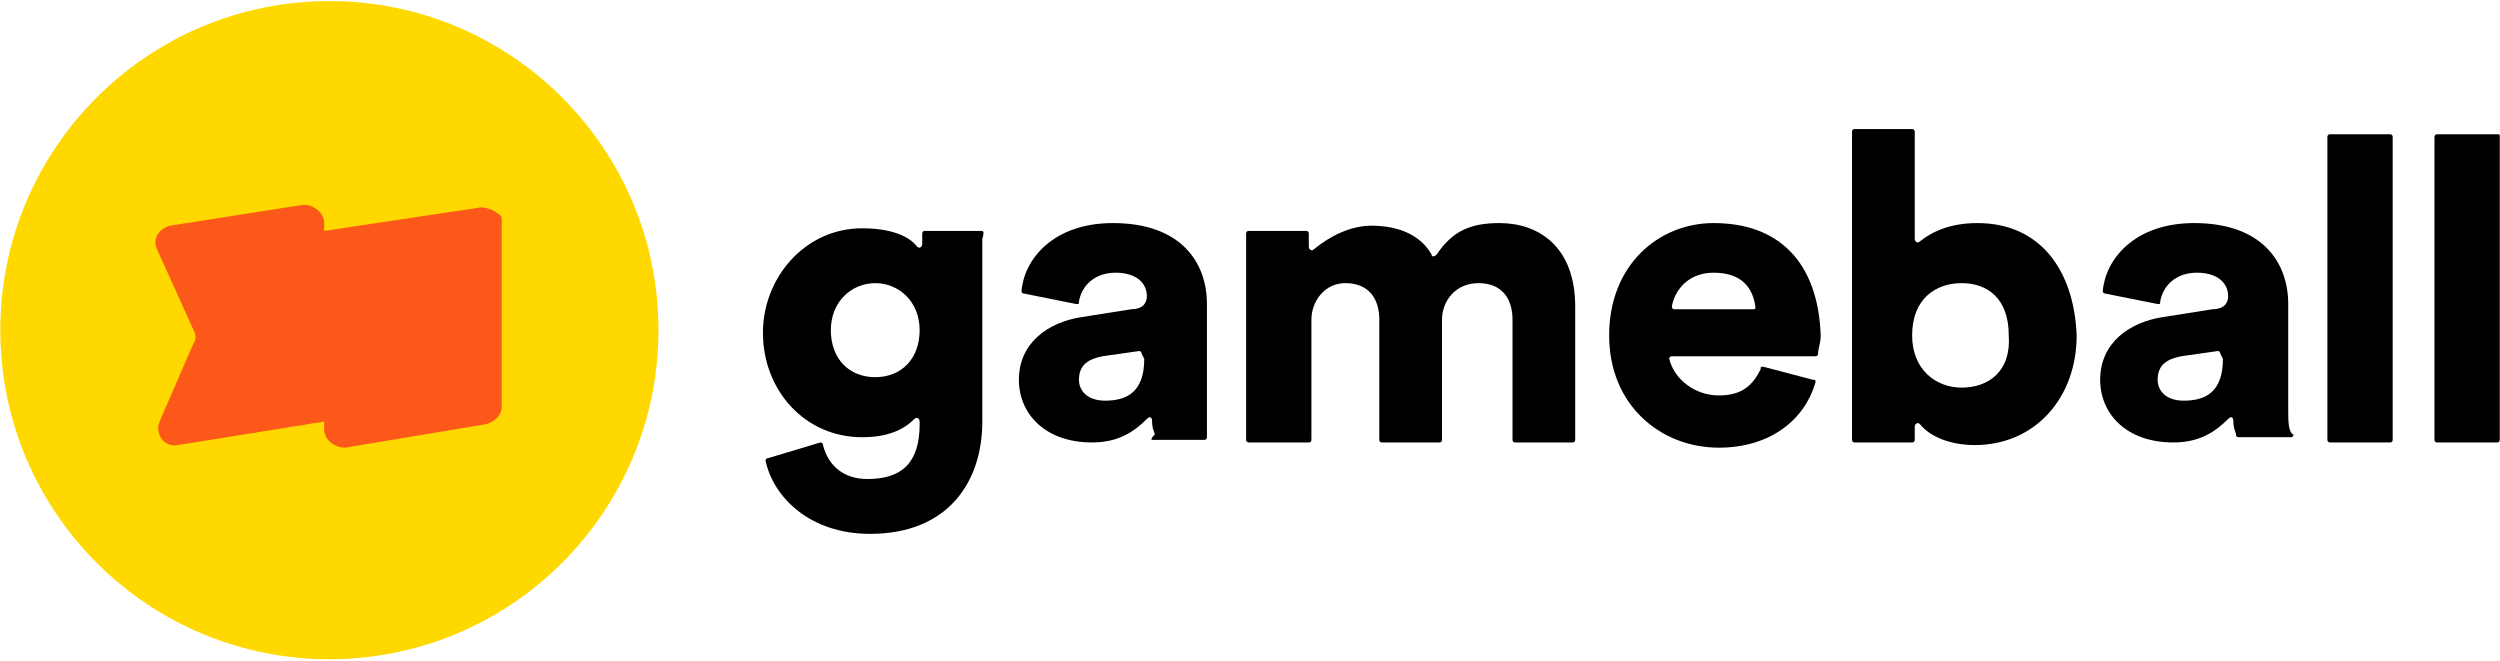
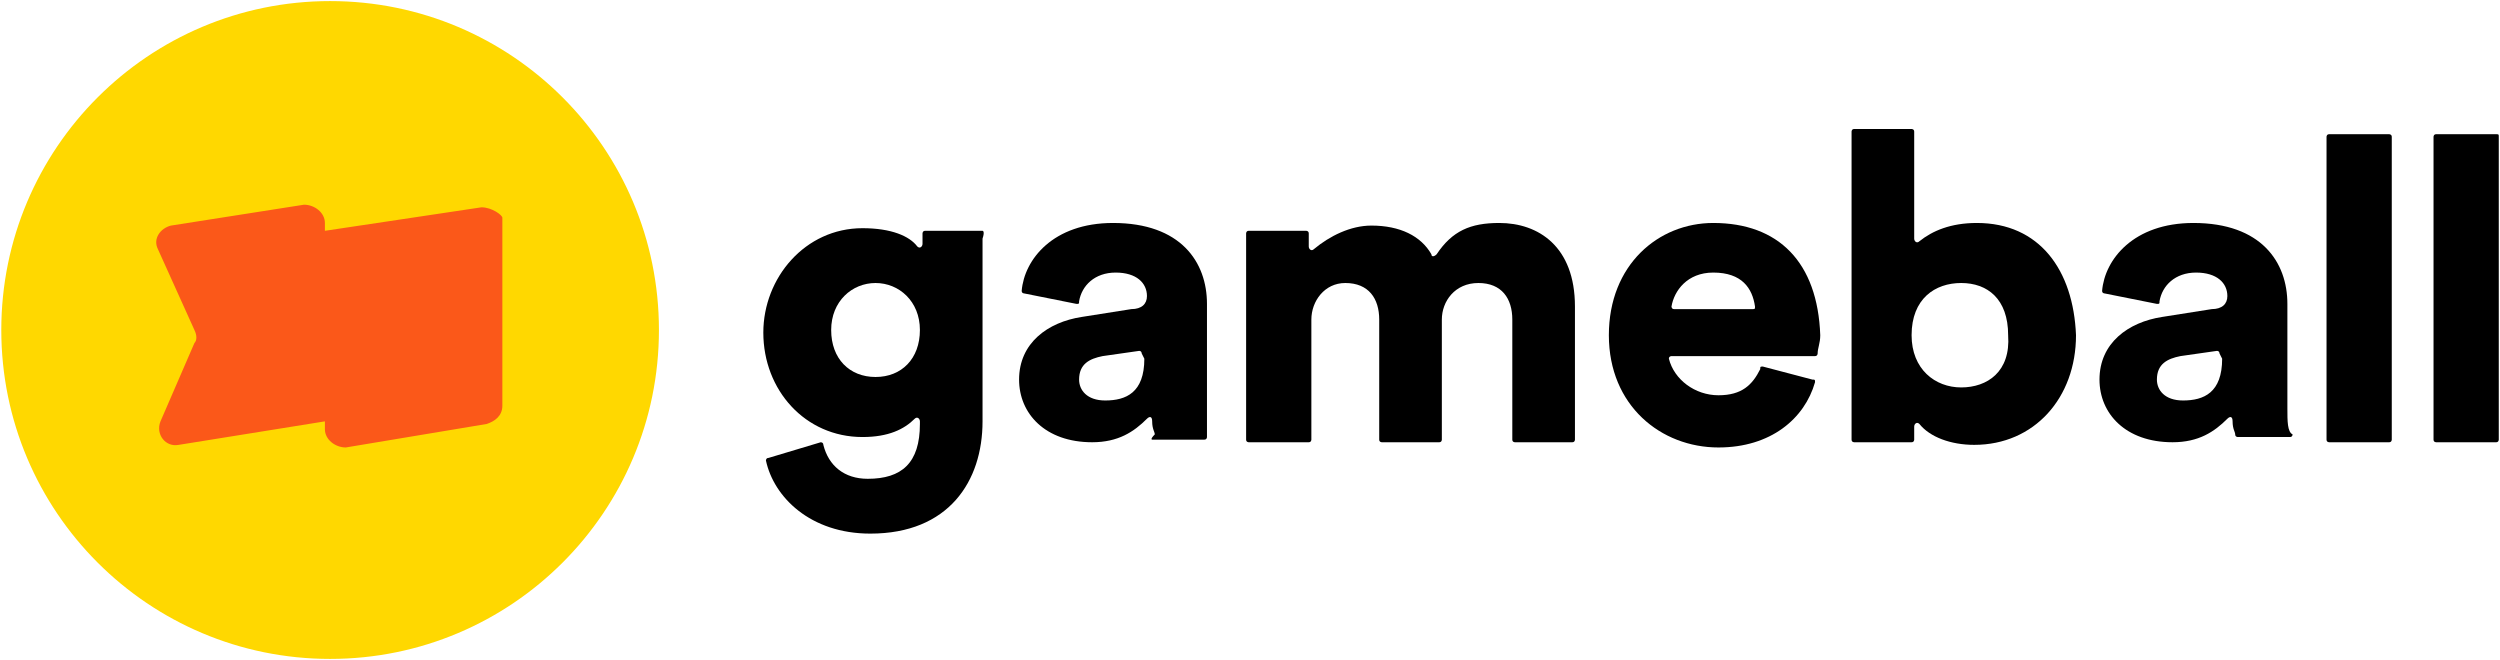
- <svg xmlns="http://www.w3.org/2000/svg" width="1965" height="519" viewBox="0 0 1965 519" fill="none">
-   <path d="M258.894 518.147C401.748 518.147 517.554 402.347 517.554 259.5C517.554 116.653 401.748 0.853 258.894 0.853C116.04 0.853 0.233 116.653 0.233 259.5C0.233 402.347 116.04 518.147 258.894 518.147Z" fill="#FFD800" />
-   <path d="M772.108 181.495H726.945C724.892 181.495 724.892 183.548 724.892 183.548V191.759C724.892 193.812 722.84 195.864 720.787 193.812C714.628 185.601 700.258 179.442 677.677 179.442C632.514 179.442 599.668 218.445 599.668 261.552C599.668 306.713 632.514 343.663 677.677 343.663C698.205 343.663 710.522 337.504 718.734 329.293C720.787 327.241 722.84 329.293 722.84 331.346V333.399C722.84 364.19 708.47 376.507 681.782 376.507C663.307 376.507 650.99 366.243 646.884 349.821C646.884 347.768 644.831 347.768 644.831 347.768L603.774 360.085C601.721 360.085 601.721 362.137 601.721 362.137C607.879 390.876 636.619 419.614 683.835 419.614C745.421 419.614 772.108 378.559 772.108 331.346V187.653C774.161 181.495 772.108 181.495 772.108 181.495ZM687.941 296.449C667.412 296.449 653.042 282.08 653.042 259.5C653.042 236.919 669.465 222.55 687.941 222.55C706.417 222.55 722.84 236.919 722.84 259.5C722.84 282.08 708.47 296.449 687.941 296.449Z" fill="black" />
-   <path d="M948.654 321.082V238.972C948.654 206.128 928.126 175.337 874.752 175.337C827.536 175.337 804.954 204.075 802.901 228.708C802.901 230.761 804.954 230.761 804.954 230.761L846.011 238.972C848.064 238.972 848.064 238.972 848.064 236.919C850.117 224.603 860.382 214.339 876.804 214.339C893.227 214.339 901.439 222.55 901.439 232.814C901.439 238.972 897.333 243.078 889.122 243.078L850.117 249.236C823.43 253.341 800.849 269.764 800.849 298.502C800.849 325.188 821.377 347.768 858.329 347.768C878.857 347.768 891.174 339.557 901.439 329.293C903.492 327.241 905.544 327.241 905.544 331.346C905.544 337.504 907.597 339.557 907.597 341.61C903.492 345.715 905.544 345.715 905.544 345.715H946.602C948.654 345.715 948.654 343.663 948.654 343.663C948.654 339.557 948.654 331.346 948.654 321.082ZM899.386 282.08C899.386 308.766 885.016 314.924 868.593 314.924C854.223 314.924 848.064 306.713 848.064 298.502C848.064 286.186 856.276 282.08 866.54 280.027L895.28 275.922C897.333 275.922 897.333 277.975 897.333 277.975L899.386 282.08Z" fill="black" />
-   <path d="M1178.57 175.337C1155.99 175.337 1141.62 181.495 1129.31 199.97C1127.25 202.023 1125.2 202.023 1125.2 199.97C1116.99 185.601 1100.57 177.39 1077.98 177.39C1061.56 177.39 1045.14 185.601 1032.82 195.864C1030.77 197.917 1028.72 195.864 1028.72 193.812V183.548C1028.72 181.495 1026.66 181.495 1026.66 181.495H981.5C979.447 181.495 979.447 183.548 979.447 183.548V345.715C979.447 347.768 981.5 347.768 981.5 347.768H1028.72C1030.77 347.768 1030.77 345.715 1030.77 345.715V251.289C1030.77 236.919 1041.03 222.55 1057.46 222.55C1075.93 222.55 1084.14 234.867 1084.14 251.289V345.715C1084.14 347.768 1086.2 347.768 1086.2 347.768H1131.36C1133.41 347.768 1133.41 345.715 1133.41 345.715V251.289C1133.41 236.919 1143.68 222.55 1162.15 222.55C1180.63 222.55 1188.84 234.867 1188.84 251.289V345.715C1188.84 347.768 1190.89 347.768 1190.89 347.768H1236.05C1238.11 347.768 1238.11 345.715 1238.11 345.715V241.025C1238.11 193.812 1209.37 175.337 1178.57 175.337Z" fill="black" />
-   <path d="M1346.91 175.337C1303.8 175.337 1264.79 208.181 1264.79 263.605C1264.79 319.03 1305.85 351.874 1351.01 351.874C1392.07 351.874 1418.76 329.293 1426.97 300.555C1426.97 298.502 1426.97 298.502 1424.92 298.502L1385.91 288.238C1383.86 288.238 1383.86 288.238 1383.86 290.291C1377.7 302.608 1369.49 310.819 1351.01 310.819C1332.54 310.819 1316.12 298.502 1312.01 282.08C1312.01 280.027 1314.06 280.027 1314.06 280.027H1426.97C1429.02 280.027 1429.02 277.975 1429.02 277.975C1429.02 273.869 1431.08 269.764 1431.08 263.605C1429.02 206.128 1398.23 175.337 1346.91 175.337ZM1377.7 243.078H1316.12C1314.06 243.078 1314.06 241.025 1314.06 241.025C1316.12 228.708 1326.38 214.339 1346.91 214.339C1369.49 214.339 1377.7 226.656 1379.75 241.025C1379.75 243.078 1379.75 243.078 1377.7 243.078Z" fill="black" />
-   <path d="M1554.25 175.337C1533.72 175.337 1519.35 181.495 1509.08 189.706C1507.03 191.759 1504.98 189.706 1504.98 187.654V103.491C1504.98 101.438 1502.93 101.438 1502.93 101.438H1457.76C1455.71 101.438 1455.71 103.491 1455.71 103.491V345.715C1455.71 347.768 1457.76 347.768 1457.76 347.768H1502.93C1504.98 347.768 1504.98 345.715 1504.98 345.715V335.452C1504.98 333.399 1507.03 331.346 1509.08 333.399C1517.3 343.663 1533.72 349.821 1552.19 349.821C1599.41 349.821 1632.26 312.871 1632.26 263.605C1630.2 212.287 1603.52 175.337 1554.25 175.337ZM1541.93 304.66C1521.4 304.66 1502.93 290.291 1502.93 263.605C1502.93 234.867 1521.4 222.55 1541.93 222.55C1562.46 222.55 1578.88 234.867 1578.88 263.605C1580.93 292.344 1562.46 304.66 1541.93 304.66Z" fill="black" />
-   <path d="M1798.54 321.082V238.972C1798.54 206.128 1778.01 175.337 1724.64 175.337C1677.42 175.337 1654.84 204.075 1652.79 228.708C1652.79 230.761 1654.84 230.761 1654.84 230.761L1695.9 238.972C1697.95 238.972 1697.95 238.972 1697.95 236.919C1700 224.603 1710.27 214.339 1726.69 214.339C1743.11 214.339 1751.32 222.55 1751.32 232.814C1751.32 238.972 1747.22 243.078 1739.01 243.078L1700 249.236C1673.31 253.341 1650.73 269.764 1650.73 298.502C1650.73 325.188 1671.26 347.768 1708.21 347.768C1728.74 347.768 1741.06 339.557 1751.32 329.293C1753.38 327.241 1755.43 327.241 1755.43 331.346C1755.43 337.504 1757.48 339.557 1757.48 341.61C1757.48 343.663 1759.53 343.663 1759.53 343.663H1800.59C1802.64 343.663 1802.64 341.61 1802.64 341.61C1798.54 339.557 1798.54 331.346 1798.54 321.082ZM1747.22 282.08C1747.22 308.766 1732.85 314.924 1716.42 314.924C1702.05 314.924 1695.9 306.713 1695.9 298.502C1695.9 286.186 1704.11 282.08 1714.37 280.027L1743.11 275.922C1745.16 275.922 1745.16 277.975 1745.16 277.975L1747.22 282.08Z" fill="black" />
-   <path d="M1878.6 105.543H1831.38C1829.33 105.543 1829.33 107.596 1829.33 107.596V345.715C1829.33 347.768 1831.38 347.768 1831.38 347.768H1878.6C1880.65 347.768 1880.65 345.715 1880.65 345.715V107.596C1880.65 105.543 1878.6 105.543 1878.6 105.543Z" fill="black" />
-   <path d="M1962.77 105.543H1915.55C1913.5 105.543 1913.5 107.596 1913.5 107.596V345.715C1913.5 347.768 1915.55 347.768 1915.55 347.768H1962.77C1964.82 347.768 1964.82 345.715 1964.82 345.715V107.596C1964.82 105.543 1964.82 105.543 1962.77 105.543Z" fill="black" />
-   <path d="M377.959 163.021L254.788 181.495V175.337C254.788 167.126 246.576 160.968 238.365 160.968L133.669 177.39C125.457 179.443 119.299 187.654 123.405 195.865L152.145 259.5C154.197 263.605 154.197 267.711 152.145 269.764L125.457 331.346C121.352 341.61 129.563 351.874 139.827 349.821L254.788 331.346V337.505C254.788 345.715 262.999 351.874 271.21 351.874L382.065 333.399C388.223 331.346 394.382 327.241 394.382 319.03V171.232C394.382 169.179 386.171 163.021 377.959 163.021Z" fill="#FB5819" />
+ <svg xmlns="http://www.w3.org/2000/svg" width="2500px" height="660px" viewBox="0 0 2498 660" version="1.1">
+   <g id="surface1">
+     <path style=" stroke:none;fill-rule:nonzero;fill:rgb(100%,84.706%,0%);fill-opacity:1;" d="M 329.117 658.914 C 510.723 658.914 657.938 511.656 657.938 330 C 657.938 148.344 510.723 1.086 329.117 1.086 C 147.516 1.086 0.297 148.344 0.297 330 C 0.297 511.656 147.516 658.914 329.117 658.914 Z M 329.117 658.914 " />
+     <path style=" stroke:none;fill-rule:nonzero;fill:rgb(0%,0%,0%);fill-opacity:1;" d="M 981.539 230.805 L 924.125 230.805 C 921.516 230.805 921.516 233.414 921.516 233.414 L 921.516 243.855 C 921.516 246.465 918.906 249.074 916.297 246.465 C 908.469 236.023 890.199 228.191 861.496 228.191 C 804.082 228.191 762.324 277.793 762.324 332.609 C 762.324 390.039 804.082 437.027 861.496 437.027 C 887.59 437.027 903.25 429.195 913.688 418.754 C 916.297 416.145 918.906 418.754 918.906 421.363 L 918.906 423.977 C 918.906 463.133 900.641 478.797 866.715 478.797 C 843.227 478.797 827.57 465.742 822.348 444.859 C 822.348 442.25 819.738 442.25 819.738 442.25 L 767.547 457.91 C 764.938 457.91 764.938 460.52 764.938 460.52 C 772.766 497.066 809.301 533.613 869.324 533.613 C 947.613 533.613 981.539 481.406 981.539 421.363 L 981.539 238.633 C 984.148 230.805 981.539 230.805 981.539 230.805 Z M 874.543 376.988 C 848.445 376.988 830.176 358.715 830.176 330 C 830.176 301.285 851.055 283.012 874.543 283.012 C 898.031 283.012 918.906 301.285 918.906 330 C 918.906 358.715 900.641 376.988 874.543 376.988 Z M 874.543 376.988 " />
+     <path style=" stroke:none;fill-rule:nonzero;fill:rgb(0%,0%,0%);fill-opacity:1;" d="M 1205.973 408.312 L 1205.973 303.895 C 1205.973 262.129 1179.879 222.973 1112.027 222.973 C 1052.004 222.973 1023.297 259.516 1020.684 290.844 C 1020.684 293.453 1023.297 293.453 1023.297 293.453 L 1075.488 303.895 C 1078.098 303.895 1078.098 303.895 1078.098 301.285 C 1080.707 285.621 1093.758 272.57 1114.633 272.57 C 1135.512 272.57 1145.953 283.012 1145.953 296.062 C 1145.953 303.895 1140.73 309.117 1130.293 309.117 L 1080.707 316.949 C 1046.781 322.168 1018.078 343.051 1018.078 379.598 C 1018.078 413.535 1044.172 442.25 1091.148 442.25 C 1117.246 442.25 1132.902 431.805 1145.953 418.754 C 1148.562 416.145 1151.172 416.145 1151.172 421.363 C 1151.172 429.195 1153.781 431.805 1153.781 434.418 C 1148.562 439.637 1151.172 439.637 1151.172 439.637 L 1203.363 439.637 C 1205.973 439.637 1205.973 437.027 1205.973 437.027 C 1205.973 431.805 1205.973 421.363 1205.973 408.312 Z M 1143.34 358.715 C 1143.34 392.652 1125.074 400.48 1104.195 400.48 C 1085.93 400.48 1078.098 390.039 1078.098 379.598 C 1078.098 363.938 1088.539 358.715 1101.586 356.105 L 1138.121 350.883 C 1140.73 350.883 1140.73 353.496 1140.73 353.496 Z M 1143.34 358.715 " />
+     <path style=" stroke:none;fill-rule:nonzero;fill:rgb(0%,0%,0%);fill-opacity:1;" d="M 1498.254 222.973 C 1469.547 222.973 1451.281 230.805 1435.633 254.297 C 1433.012 256.906 1430.406 256.906 1430.406 254.297 C 1419.969 236.023 1399.098 225.582 1370.379 225.582 C 1349.504 225.582 1328.633 236.023 1312.969 249.074 C 1310.363 251.688 1307.758 249.074 1307.758 246.465 L 1307.758 233.414 C 1307.758 230.805 1305.137 230.805 1305.137 230.805 L 1247.73 230.805 C 1245.117 230.805 1245.117 233.414 1245.117 233.414 L 1245.117 439.637 C 1245.117 442.25 1247.73 442.25 1247.73 442.25 L 1307.758 442.25 C 1310.363 442.25 1310.363 439.637 1310.363 439.637 L 1310.363 319.559 C 1310.363 301.285 1323.406 283.012 1344.293 283.012 C 1367.773 283.012 1378.211 298.676 1378.211 319.559 L 1378.211 439.637 C 1378.211 442.25 1380.828 442.25 1380.828 442.25 L 1438.238 442.25 C 1440.844 442.25 1440.844 439.637 1440.844 439.637 L 1440.844 319.559 C 1440.844 301.285 1453.898 283.012 1477.379 283.012 C 1500.871 283.012 1511.309 298.676 1511.309 319.559 L 1511.309 439.637 C 1511.309 442.25 1513.914 442.25 1513.914 442.25 L 1571.324 442.25 C 1573.945 442.25 1573.945 439.637 1573.945 439.637 L 1573.945 306.504 C 1573.945 246.465 1537.406 222.973 1498.254 222.973 Z M 1498.254 222.973 " />
+     <path style=" stroke:none;fill-rule:nonzero;fill:rgb(0%,0%,0%);fill-opacity:1;" d="M 1712.254 222.973 C 1657.453 222.973 1607.859 264.738 1607.859 335.219 C 1607.859 405.703 1660.059 447.469 1717.469 447.469 C 1769.664 447.469 1803.594 418.754 1814.031 382.207 C 1814.031 379.598 1814.031 379.598 1811.426 379.598 L 1761.832 366.547 C 1759.227 366.547 1759.227 366.547 1759.227 369.156 C 1751.398 384.82 1740.961 395.262 1717.469 395.262 C 1693.988 395.262 1673.113 379.598 1667.887 358.715 C 1667.887 356.105 1670.496 356.105 1670.496 356.105 L 1814.031 356.105 C 1816.637 356.105 1816.637 353.496 1816.637 353.496 C 1816.637 348.273 1819.258 343.051 1819.258 335.219 C 1816.637 262.129 1777.496 222.973 1712.254 222.973 Z M 1751.398 309.117 L 1673.113 309.117 C 1670.496 309.117 1670.496 306.504 1670.496 306.504 C 1673.113 290.844 1686.156 272.57 1712.254 272.57 C 1740.961 272.57 1751.398 288.234 1754.004 306.504 C 1754.004 309.117 1754.004 309.117 1751.398 309.117 Z M 1751.398 309.117 " />
+     <path style=" stroke:none;fill-rule:nonzero;fill:rgb(0%,0%,0%);fill-opacity:1;" d="M 1975.836 222.973 C 1949.738 222.973 1931.469 230.805 1918.414 241.246 C 1915.809 243.855 1913.199 241.246 1913.199 238.637 L 1913.199 131.605 C 1913.199 128.996 1910.594 128.996 1910.594 128.996 L 1853.172 128.996 C 1850.566 128.996 1850.566 131.605 1850.566 131.605 L 1850.566 439.637 C 1850.566 442.25 1853.172 442.25 1853.172 442.25 L 1910.594 442.25 C 1913.199 442.25 1913.199 439.637 1913.199 439.637 L 1913.199 426.586 C 1913.199 423.977 1915.809 421.363 1918.414 423.977 C 1928.863 437.027 1949.738 444.859 1973.215 444.859 C 2033.246 444.859 2075.004 397.871 2075.004 335.219 C 2072.387 269.961 2038.469 222.973 1975.836 222.973 Z M 1960.172 387.43 C 1934.074 387.43 1910.594 369.156 1910.594 335.219 C 1910.594 298.676 1934.074 283.012 1960.172 283.012 C 1986.273 283.012 2007.145 298.676 2007.145 335.219 C 2009.754 371.766 1986.273 387.43 1960.172 387.43 Z M 1960.172 387.43 " />
+     <path style=" stroke:none;fill-rule:nonzero;fill:rgb(0%,0%,0%);fill-opacity:1;" d="M 2286.387 408.312 L 2286.387 303.895 C 2286.387 262.129 2260.289 222.973 2192.441 222.973 C 2132.414 222.973 2103.711 259.516 2101.105 290.844 C 2101.105 293.453 2103.711 293.453 2103.711 293.453 L 2155.906 303.895 C 2158.512 303.895 2158.512 303.895 2158.512 301.285 C 2161.121 285.621 2174.176 272.57 2195.051 272.57 C 2215.922 272.57 2226.359 283.012 2226.359 296.062 C 2226.359 303.895 2221.148 309.117 2210.711 309.117 L 2161.121 316.949 C 2127.191 322.168 2098.484 343.051 2098.484 379.598 C 2098.484 413.535 2124.582 442.25 2171.555 442.25 C 2197.656 442.25 2213.316 431.805 2226.359 418.754 C 2228.98 416.145 2231.586 416.145 2231.586 421.363 C 2231.586 429.195 2234.191 431.805 2234.191 434.418 C 2234.191 437.027 2236.797 437.027 2236.797 437.027 L 2288.996 437.027 C 2291.602 437.027 2291.602 434.418 2291.602 434.418 C 2286.387 431.805 2286.387 421.363 2286.387 408.312 Z M 2221.148 358.715 C 2221.148 392.652 2202.879 400.48 2181.992 400.48 C 2163.727 400.48 2155.906 390.039 2155.906 379.598 C 2155.906 363.938 2166.344 358.715 2179.387 356.105 L 2215.922 350.883 C 2218.527 350.883 2218.527 353.496 2218.527 353.496 Z M 2221.148 358.715 " />
+     <path style=" stroke:none;fill-rule:nonzero;fill:rgb(0%,0%,0%);fill-opacity:1;" d="M 2388.164 134.215 L 2328.137 134.215 C 2325.531 134.215 2325.531 136.828 2325.531 136.828 L 2325.531 439.637 C 2325.531 442.25 2328.137 442.25 2328.137 442.25 L 2388.164 442.25 C 2390.77 442.25 2390.77 439.637 2390.77 439.637 L 2390.77 136.828 C 2390.77 134.215 2388.164 134.215 2388.164 134.215 Z M 2388.164 134.215 " />
+     <path style=" stroke:none;fill-rule:nonzero;fill:rgb(0%,0%,0%);fill-opacity:1;" d="M 2495.164 134.215 L 2435.137 134.215 C 2432.531 134.215 2432.531 136.828 2432.531 136.828 L 2432.531 439.637 C 2432.531 442.25 2435.137 442.25 2435.137 442.25 L 2495.164 442.25 C 2497.77 442.25 2497.77 439.637 2497.77 439.637 L 2497.77 136.828 C 2497.77 134.215 2497.77 134.215 2495.164 134.215 Z M 2495.164 134.215 " />
+     <path style=" stroke:none;fill-rule:nonzero;fill:rgb(98.431%,34.51%,9.804%);fill-opacity:1;" d="M 480.48 207.309 L 323.898 230.805 L 323.898 222.973 C 323.898 212.531 313.457 204.699 303.02 204.699 L 169.926 225.582 C 159.488 228.195 151.66 238.637 156.879 249.078 L 193.414 330 C 196.023 335.219 196.023 340.441 193.414 343.051 L 159.488 421.363 C 154.27 434.418 164.707 447.469 177.754 444.859 L 323.898 421.363 L 323.898 429.195 C 323.898 439.637 334.336 447.469 344.773 447.469 L 485.699 423.977 C 493.527 421.363 501.355 416.145 501.355 405.703 L 501.355 217.75 C 501.355 215.141 490.918 207.309 480.48 207.309 Z M 480.48 207.309 " />
+   </g>
</svg>
